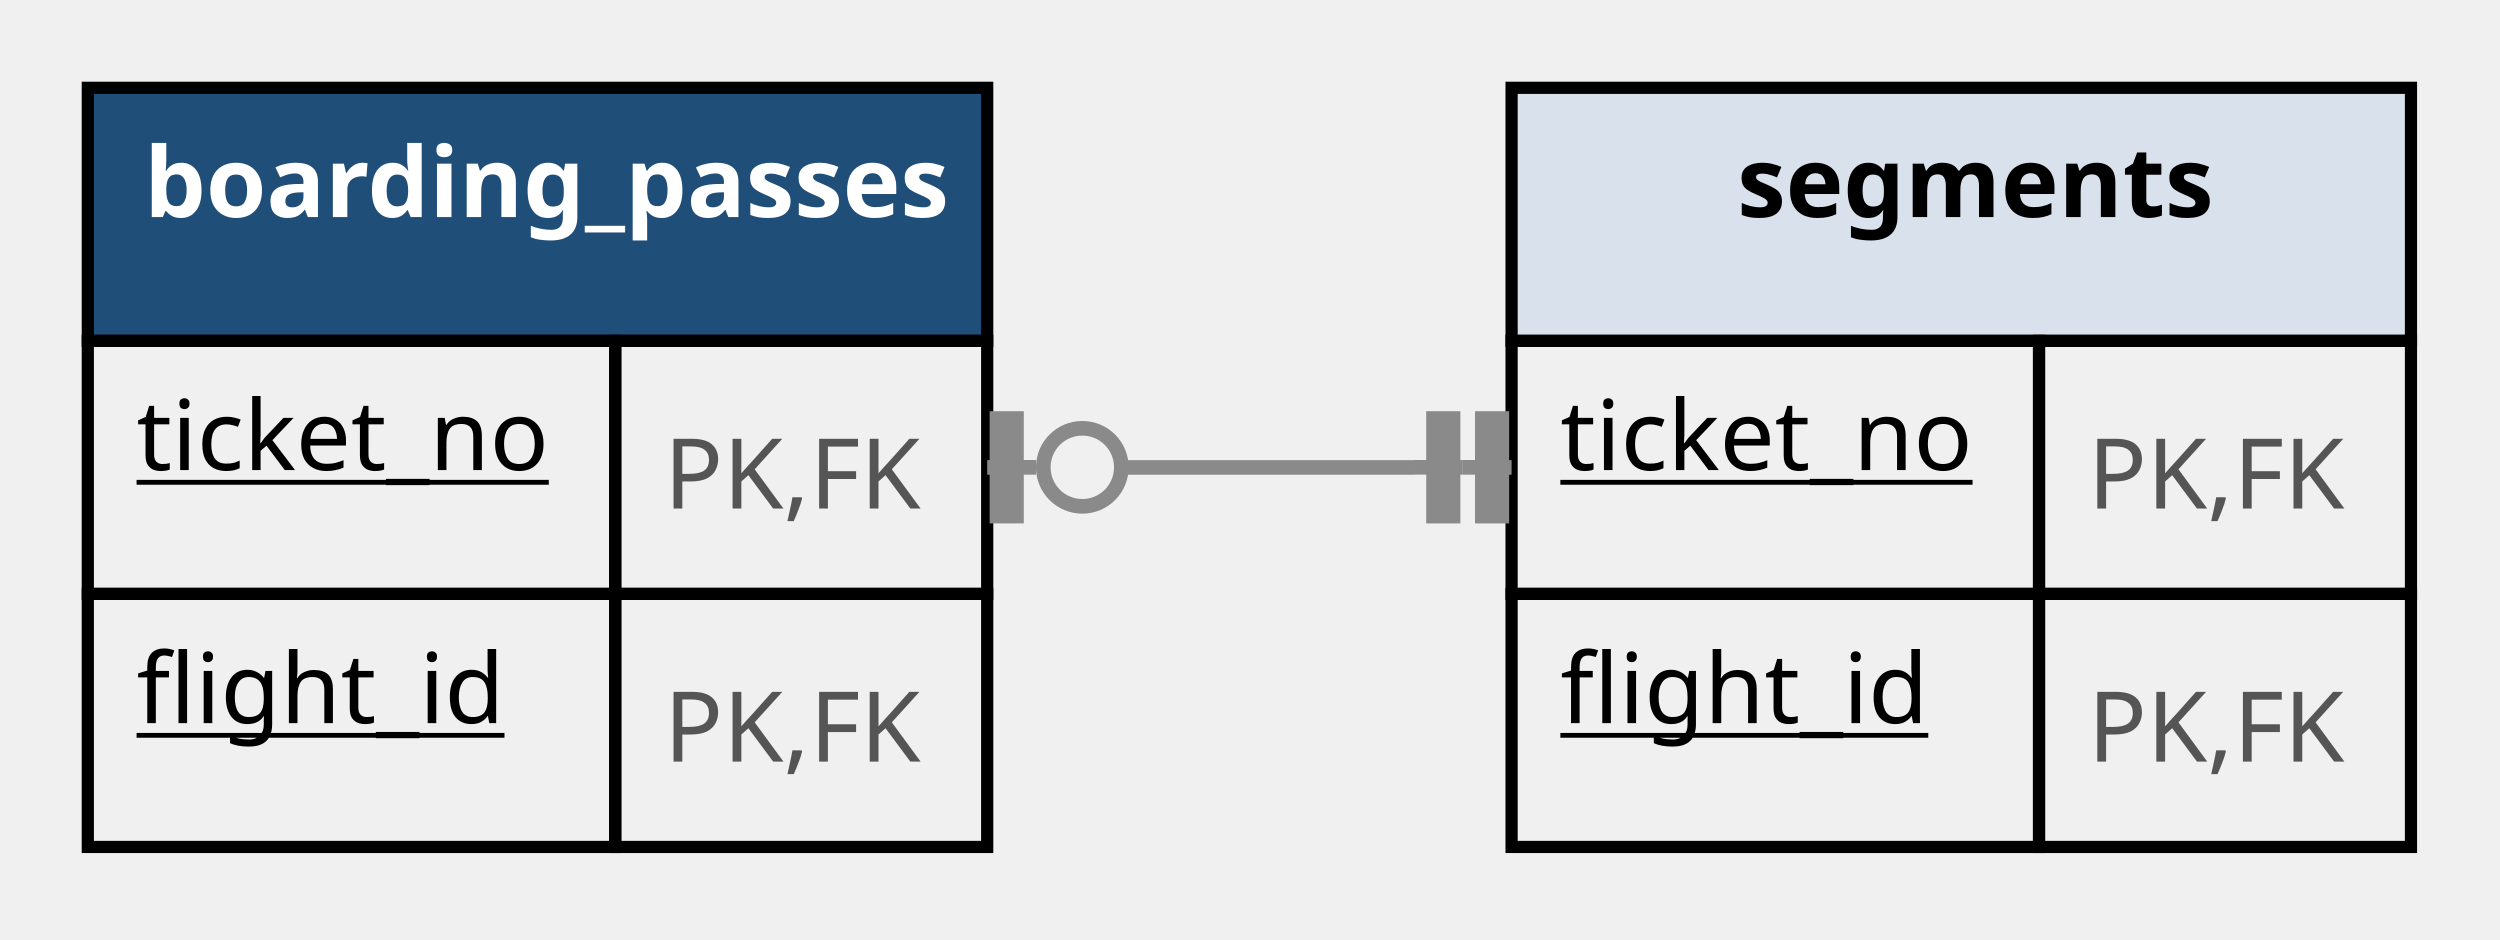
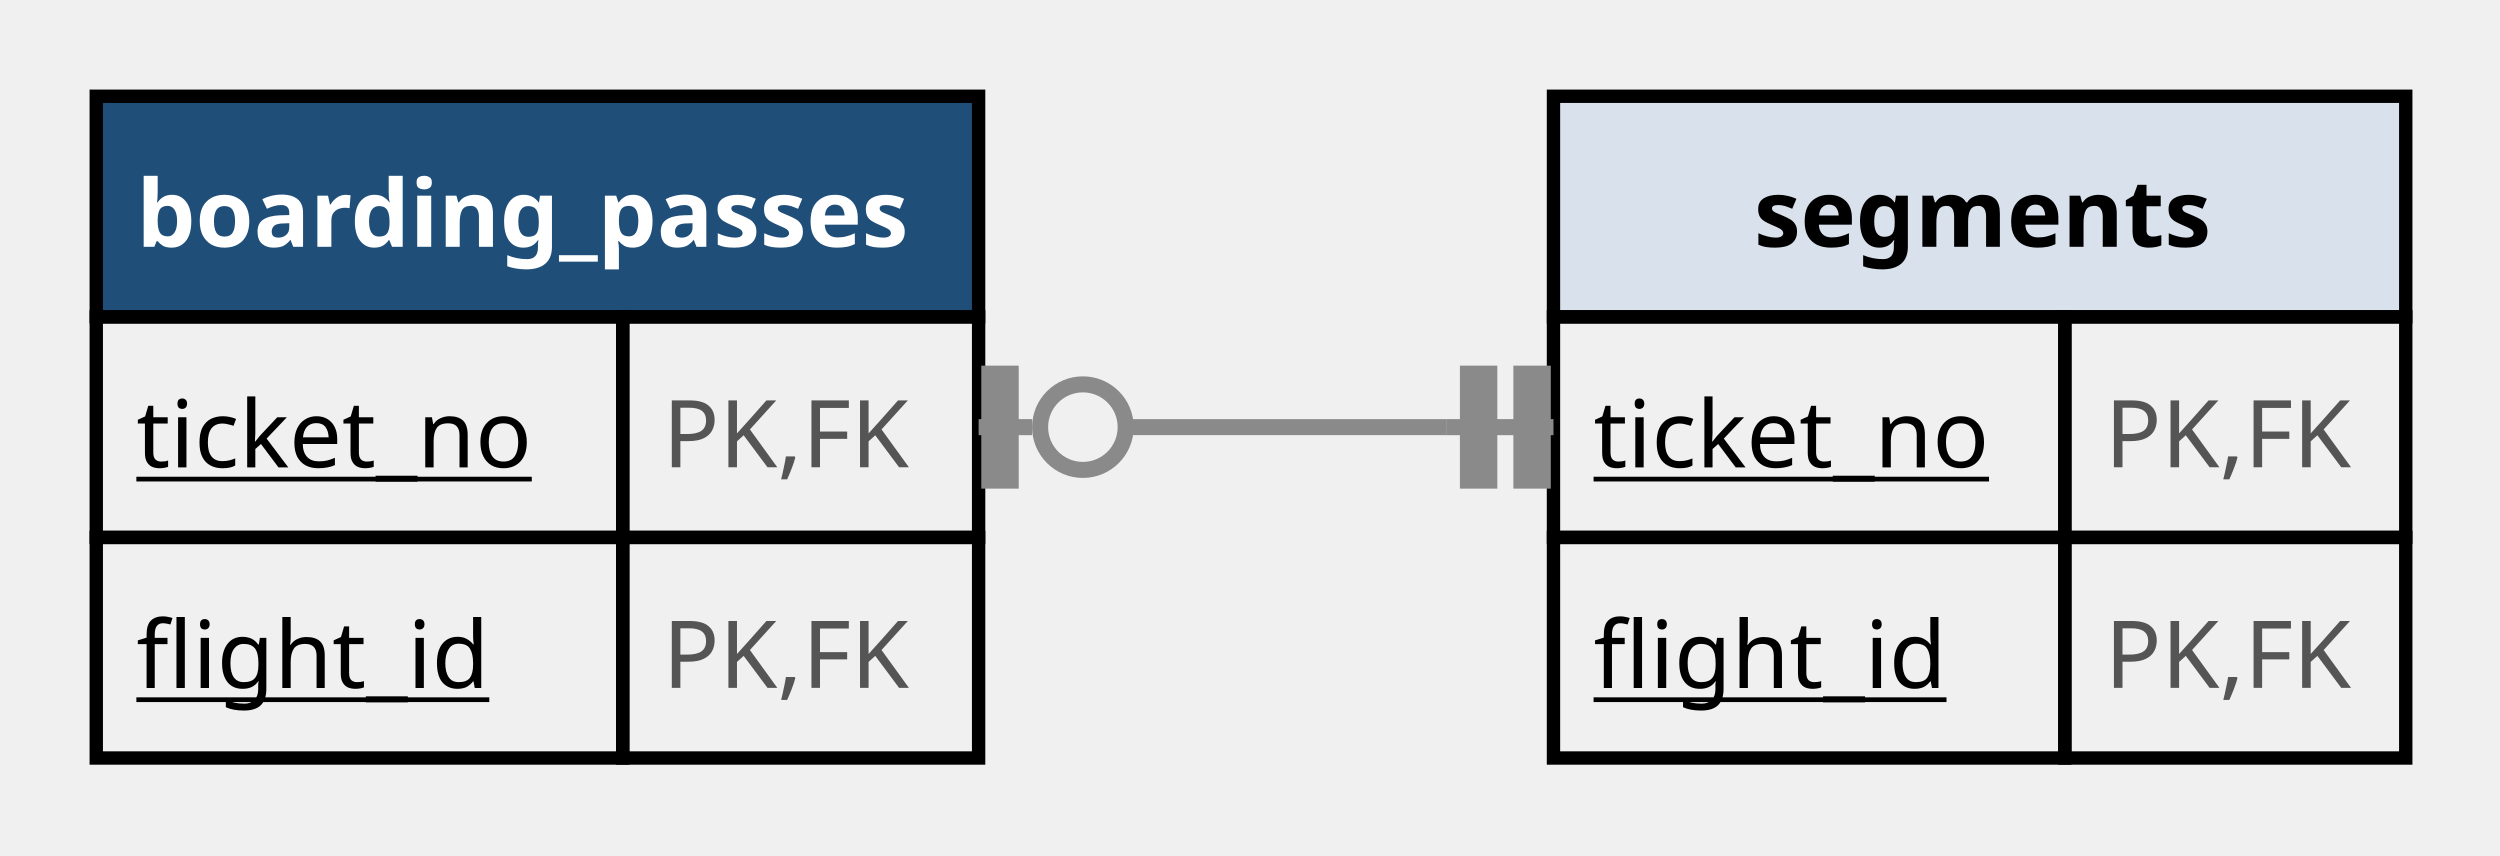
- <svg xmlns="http://www.w3.org/2000/svg" width="205pt" height="77pt" viewBox="0.00 0.00 205.00 77.00">
-   <g id="graph0" class="graph" transform="scale(1 1) rotate(0) translate(7.2 69.45)">
+ <svg xmlns="http://www.w3.org/2000/svg" width="187pt" height="64pt" viewBox="0.00 0.00 187.00 64.00">
+   <g id="graph0" class="graph" transform="scale(1 1) rotate(0) translate(7.2 56.7)">
    <g id="node1" class="node">
-       <polygon fill="#1f4e79" stroke="none" points="0,-41.5 0,-62.25 73.75,-62.25 73.75,-41.5 0,-41.5" />
-       <polygon fill="none" stroke="#000000" points="0,-41.5 0,-62.25 73.75,-62.25 73.75,-41.5 0,-41.5" />
-       <text xml:space="preserve" text-anchor="start" x="4.62" y="-51.65" font-family="Noto Sans KR" font-weight="bold" font-size="8.00" fill="#ffffff">boarding_passes</text>
-       <polygon fill="none" stroke="#000000" points="0,-20.75 0,-41.5 43.25,-41.5 43.25,-20.75 0,-20.75" />
-       <text xml:space="preserve" text-anchor="start" x="4" y="-30.9" font-family="Noto Sans KR" text-decoration="underline" font-size="8.00">ticket_no</text>
-       <polygon fill="none" stroke="#000000" points="43.25,-20.75 43.25,-41.5 73.75,-41.5 73.75,-20.75 43.25,-20.75" />
-       <text xml:space="preserve" text-anchor="start" x="47.25" y="-27.75" font-family="Noto Sans KR" font-size="8.00" fill="#555555">PK,FK</text>
-       <polygon fill="none" stroke="#000000" points="0,0 0,-20.75 43.25,-20.75 43.25,0 0,0" />
-       <text xml:space="preserve" text-anchor="start" x="4" y="-10.15" font-family="Noto Sans KR" text-decoration="underline" font-size="8.00">flight_id</text>
-       <polygon fill="none" stroke="#000000" points="43.25,0 43.25,-20.75 73.75,-20.75 73.75,0 43.25,0" />
-       <text xml:space="preserve" text-anchor="start" x="47.25" y="-7" font-family="Noto Sans KR" font-size="8.00" fill="#555555">PK,FK</text>
+       <polygon fill="#1f4e79" stroke="none" points="0,-33 0,-49.5 66,-49.5 66,-33 0,-33" />
+       <polygon fill="none" stroke="#000000" points="0,-33 0,-49.5 66,-49.5 66,-33 0,-33" />
+       <text xml:space="preserve" text-anchor="start" x="3" y="-38.24" font-family="Noto Sans KR" font-weight="bold" font-size="7.00" fill="#ffffff">boarding_passes</text>
+       <polygon fill="none" stroke="#000000" points="0,-16.5 0,-33 39.38,-33 39.38,-16.5 0,-16.5" />
+       <text xml:space="preserve" text-anchor="start" x="3" y="-21.74" font-family="Noto Sans KR" text-decoration="underline" font-size="7.00">ticket_no</text>
+       <polygon fill="none" stroke="#000000" points="39.38,-16.5 39.38,-33 66,-33 66,-16.5 39.38,-16.5" />
+       <text xml:space="preserve" text-anchor="start" x="42.38" y="-21.75" font-family="Noto Sans KR" font-size="7.00" fill="#555555">PK,FK</text>
+       <polygon fill="none" stroke="#000000" points="0,0 0,-16.5 39.38,-16.5 39.38,0 0,0" />
+       <text xml:space="preserve" text-anchor="start" x="3" y="-5.24" font-family="Noto Sans KR" text-decoration="underline" font-size="7.00">flight_id</text>
+       <polygon fill="none" stroke="#000000" points="39.38,0 39.38,-16.5 66,-16.5 66,0 39.38,0" />
+       <text xml:space="preserve" text-anchor="start" x="42.38" y="-5.25" font-family="Noto Sans KR" font-size="7.00" fill="#555555">PK,FK</text>
    </g>
    <g id="node2" class="node">
-       <polygon fill="#d9e2ec" stroke="none" points="116.75,-41.5 116.75,-62.25 190.5,-62.25 190.5,-41.5 116.75,-41.5" />
-       <polygon fill="none" stroke="#000000" points="116.75,-41.5 116.75,-62.25 190.5,-62.25 190.5,-41.5 116.75,-41.5" />
-       <text xml:space="preserve" text-anchor="start" x="135.25" y="-51.65" font-family="Noto Sans KR" font-weight="bold" font-size="8.00" fill="#000000">segments</text>
-       <polygon fill="none" stroke="#000000" points="116.75,-20.75 116.75,-41.5 160,-41.5 160,-20.75 116.75,-20.75" />
-       <text xml:space="preserve" text-anchor="start" x="120.75" y="-30.9" font-family="Noto Sans KR" text-decoration="underline" font-size="8.00">ticket_no</text>
-       <polygon fill="none" stroke="#000000" points="160,-20.75 160,-41.5 190.5,-41.5 190.5,-20.75 160,-20.75" />
-       <text xml:space="preserve" text-anchor="start" x="164" y="-27.75" font-family="Noto Sans KR" font-size="8.00" fill="#555555">PK,FK</text>
-       <polygon fill="none" stroke="#000000" points="116.75,0 116.75,-20.75 160,-20.75 160,0 116.75,0" />
-       <text xml:space="preserve" text-anchor="start" x="120.75" y="-10.15" font-family="Noto Sans KR" text-decoration="underline" font-size="8.00">flight_id</text>
-       <polygon fill="none" stroke="#000000" points="160,0 160,-20.75 190.5,-20.75 190.5,0 160,0" />
-       <text xml:space="preserve" text-anchor="start" x="164" y="-7" font-family="Noto Sans KR" font-size="8.00" fill="#555555">PK,FK</text>
+       <polygon fill="#d9e2ec" stroke="none" points="109,-33 109,-49.5 172.75,-49.5 172.75,-33 109,-33" />
+       <polygon fill="none" stroke="#000000" points="109,-33 109,-49.5 172.75,-49.5 172.75,-33 109,-33" />
+       <text xml:space="preserve" text-anchor="start" x="124" y="-38.24" font-family="Noto Sans KR" font-weight="bold" font-size="7.00" fill="#000000">segments</text>
+       <polygon fill="none" stroke="#000000" points="109,-16.5 109,-33 147.25,-33 147.25,-16.5 109,-16.5" />
+       <text xml:space="preserve" text-anchor="start" x="112" y="-21.74" font-family="Noto Sans KR" text-decoration="underline" font-size="7.00">ticket_no</text>
+       <polygon fill="none" stroke="#000000" points="147.25,-16.5 147.25,-33 172.75,-33 172.75,-16.5 147.25,-16.5" />
+       <text xml:space="preserve" text-anchor="start" x="150.25" y="-21.75" font-family="Noto Sans KR" font-size="7.00" fill="#555555">PK,FK</text>
+       <polygon fill="none" stroke="#000000" points="109,0 109,-16.5 147.25,-16.5 147.25,0 109,0" />
+       <text xml:space="preserve" text-anchor="start" x="112" y="-5.24" font-family="Noto Sans KR" text-decoration="underline" font-size="7.00">flight_id</text>
+       <polygon fill="none" stroke="#000000" points="147.25,0 147.25,-16.5 172.75,-16.5 172.75,0 147.25,0" />
+       <text xml:space="preserve" text-anchor="start" x="150.25" y="-5.25" font-family="Noto Sans KR" font-size="7.00" fill="#555555">PK,FK</text>
    </g>
    <g id="edge1" class="edge">
-       <path fill="none" stroke="#8a8a8a" stroke-width="1.2" d="M85.19,-31.12C93.72,-31.12 99.4,-31.12 108.77,-31.12" />
-       <polygon fill="#8a8a8a" stroke="#8a8a8a" stroke-width="1.2" points="74.55,-35.13 74.55,-27.13 76.15,-27.13 76.15,-35.13 74.55,-35.13" />
-       <polyline fill="none" stroke="#8a8a8a" stroke-width="1.2" points="73.75,-31.12 77.75,-31.13" />
-       <ellipse fill="none" stroke="#8a8a8a" stroke-width="1.2" cx="81.55" cy="-31.13" rx="3.2" ry="3.2" />
-       <polygon fill="#8a8a8a" stroke="#8a8a8a" stroke-width="1.2" points="115.95,-27.13 115.95,-35.13 114.35,-35.13 114.35,-27.13 115.95,-27.13" />
-       <polyline fill="none" stroke="#8a8a8a" stroke-width="1.2" points="116.75,-31.12 112.75,-31.13" />
-       <polygon fill="#8a8a8a" stroke="#8a8a8a" stroke-width="1.2" points="111.95,-27.13 111.95,-35.13 110.35,-35.13 110.35,-27.13 111.95,-27.13" />
-       <polyline fill="none" stroke="#8a8a8a" stroke-width="1.2" points="112.75,-31.13 108.75,-31.13" />
+       <path fill="none" stroke="#8a8a8a" stroke-width="1.2" d="M77.44,-24.75C85.97,-24.75 91.65,-24.75 101.02,-24.75" />
+       <polygon fill="#8a8a8a" stroke="#8a8a8a" stroke-width="1.2" points="66.8,-28.75 66.8,-20.75 68.4,-20.75 68.4,-28.75 66.8,-28.75" />
+       <polyline fill="none" stroke="#8a8a8a" stroke-width="1.2" points="66,-24.75 70,-24.75" />
+       <ellipse fill="none" stroke="#8a8a8a" stroke-width="1.2" cx="73.8" cy="-24.75" rx="3.2" ry="3.2" />
+       <polygon fill="#8a8a8a" stroke="#8a8a8a" stroke-width="1.2" points="108.2,-20.75 108.2,-28.75 106.6,-28.75 106.6,-20.75 108.2,-20.75" />
+       <polyline fill="none" stroke="#8a8a8a" stroke-width="1.2" points="109,-24.75 105,-24.75" />
+       <polygon fill="#8a8a8a" stroke="#8a8a8a" stroke-width="1.2" points="104.2,-20.75 104.2,-28.75 102.6,-28.75 102.6,-20.75 104.2,-20.75" />
+       <polyline fill="none" stroke="#8a8a8a" stroke-width="1.2" points="105,-24.75 101,-24.75" />
    </g>
  </g>
</svg>
